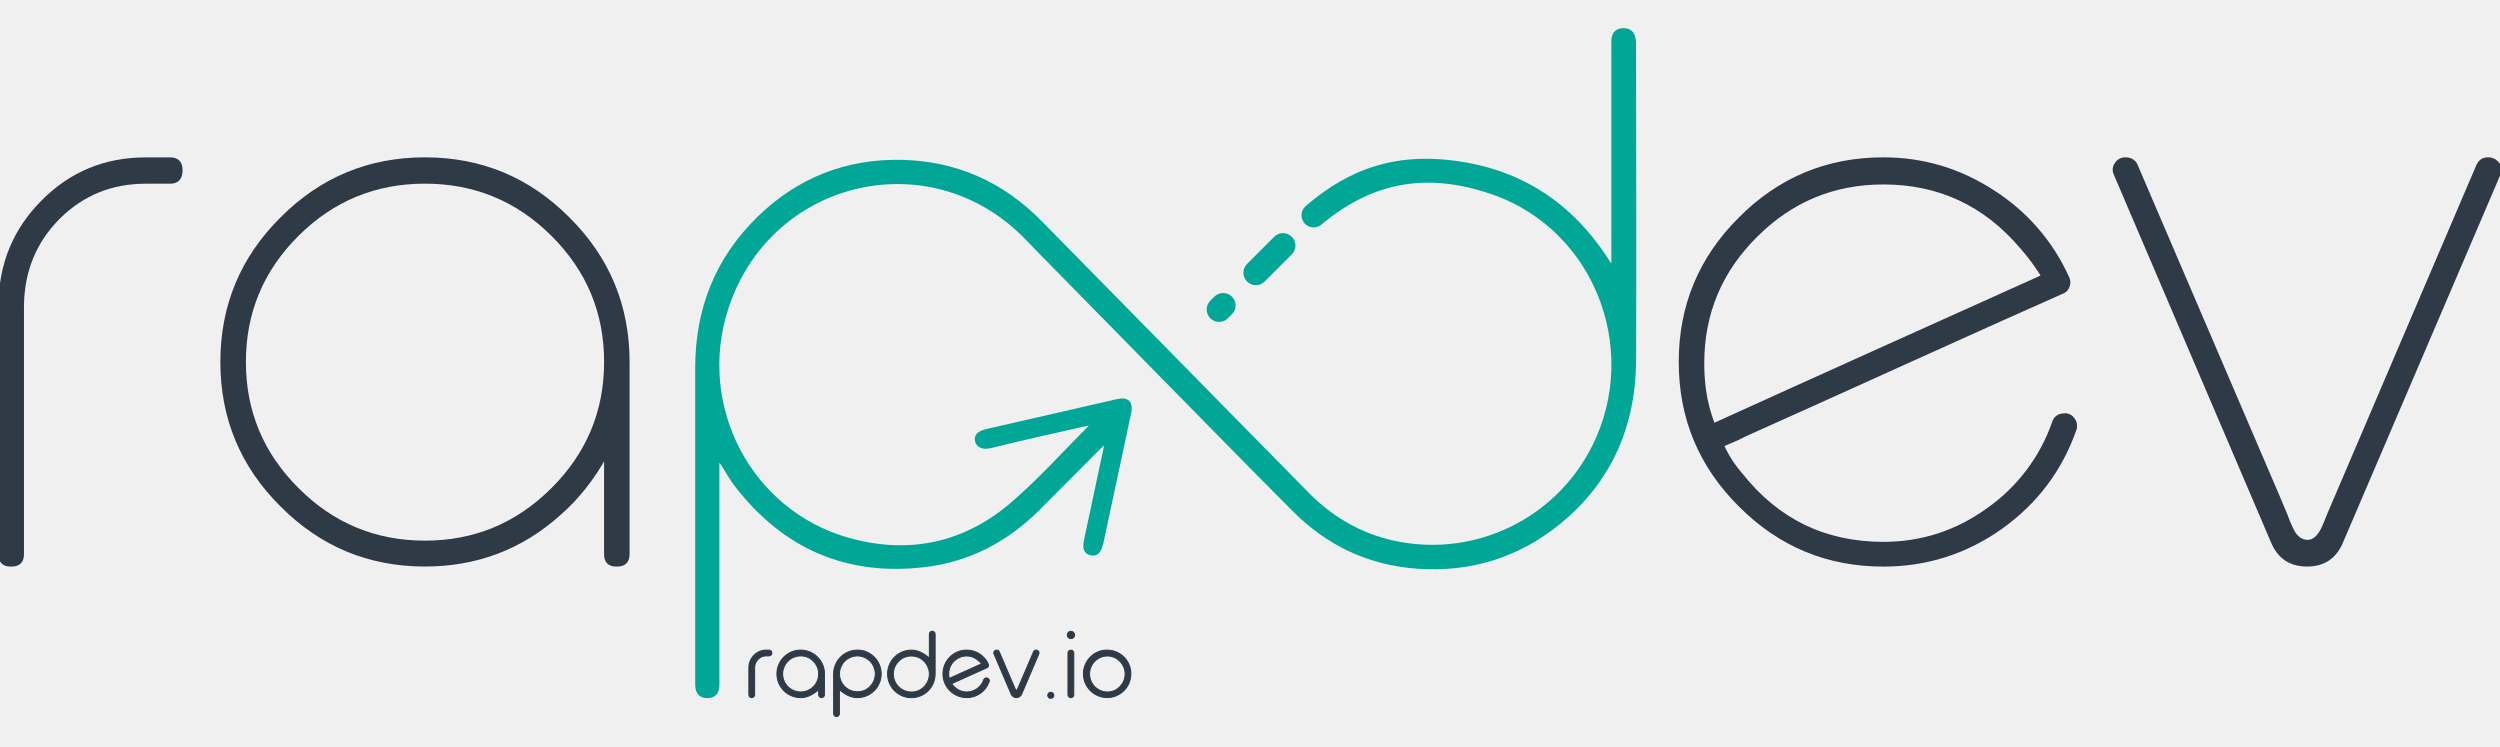
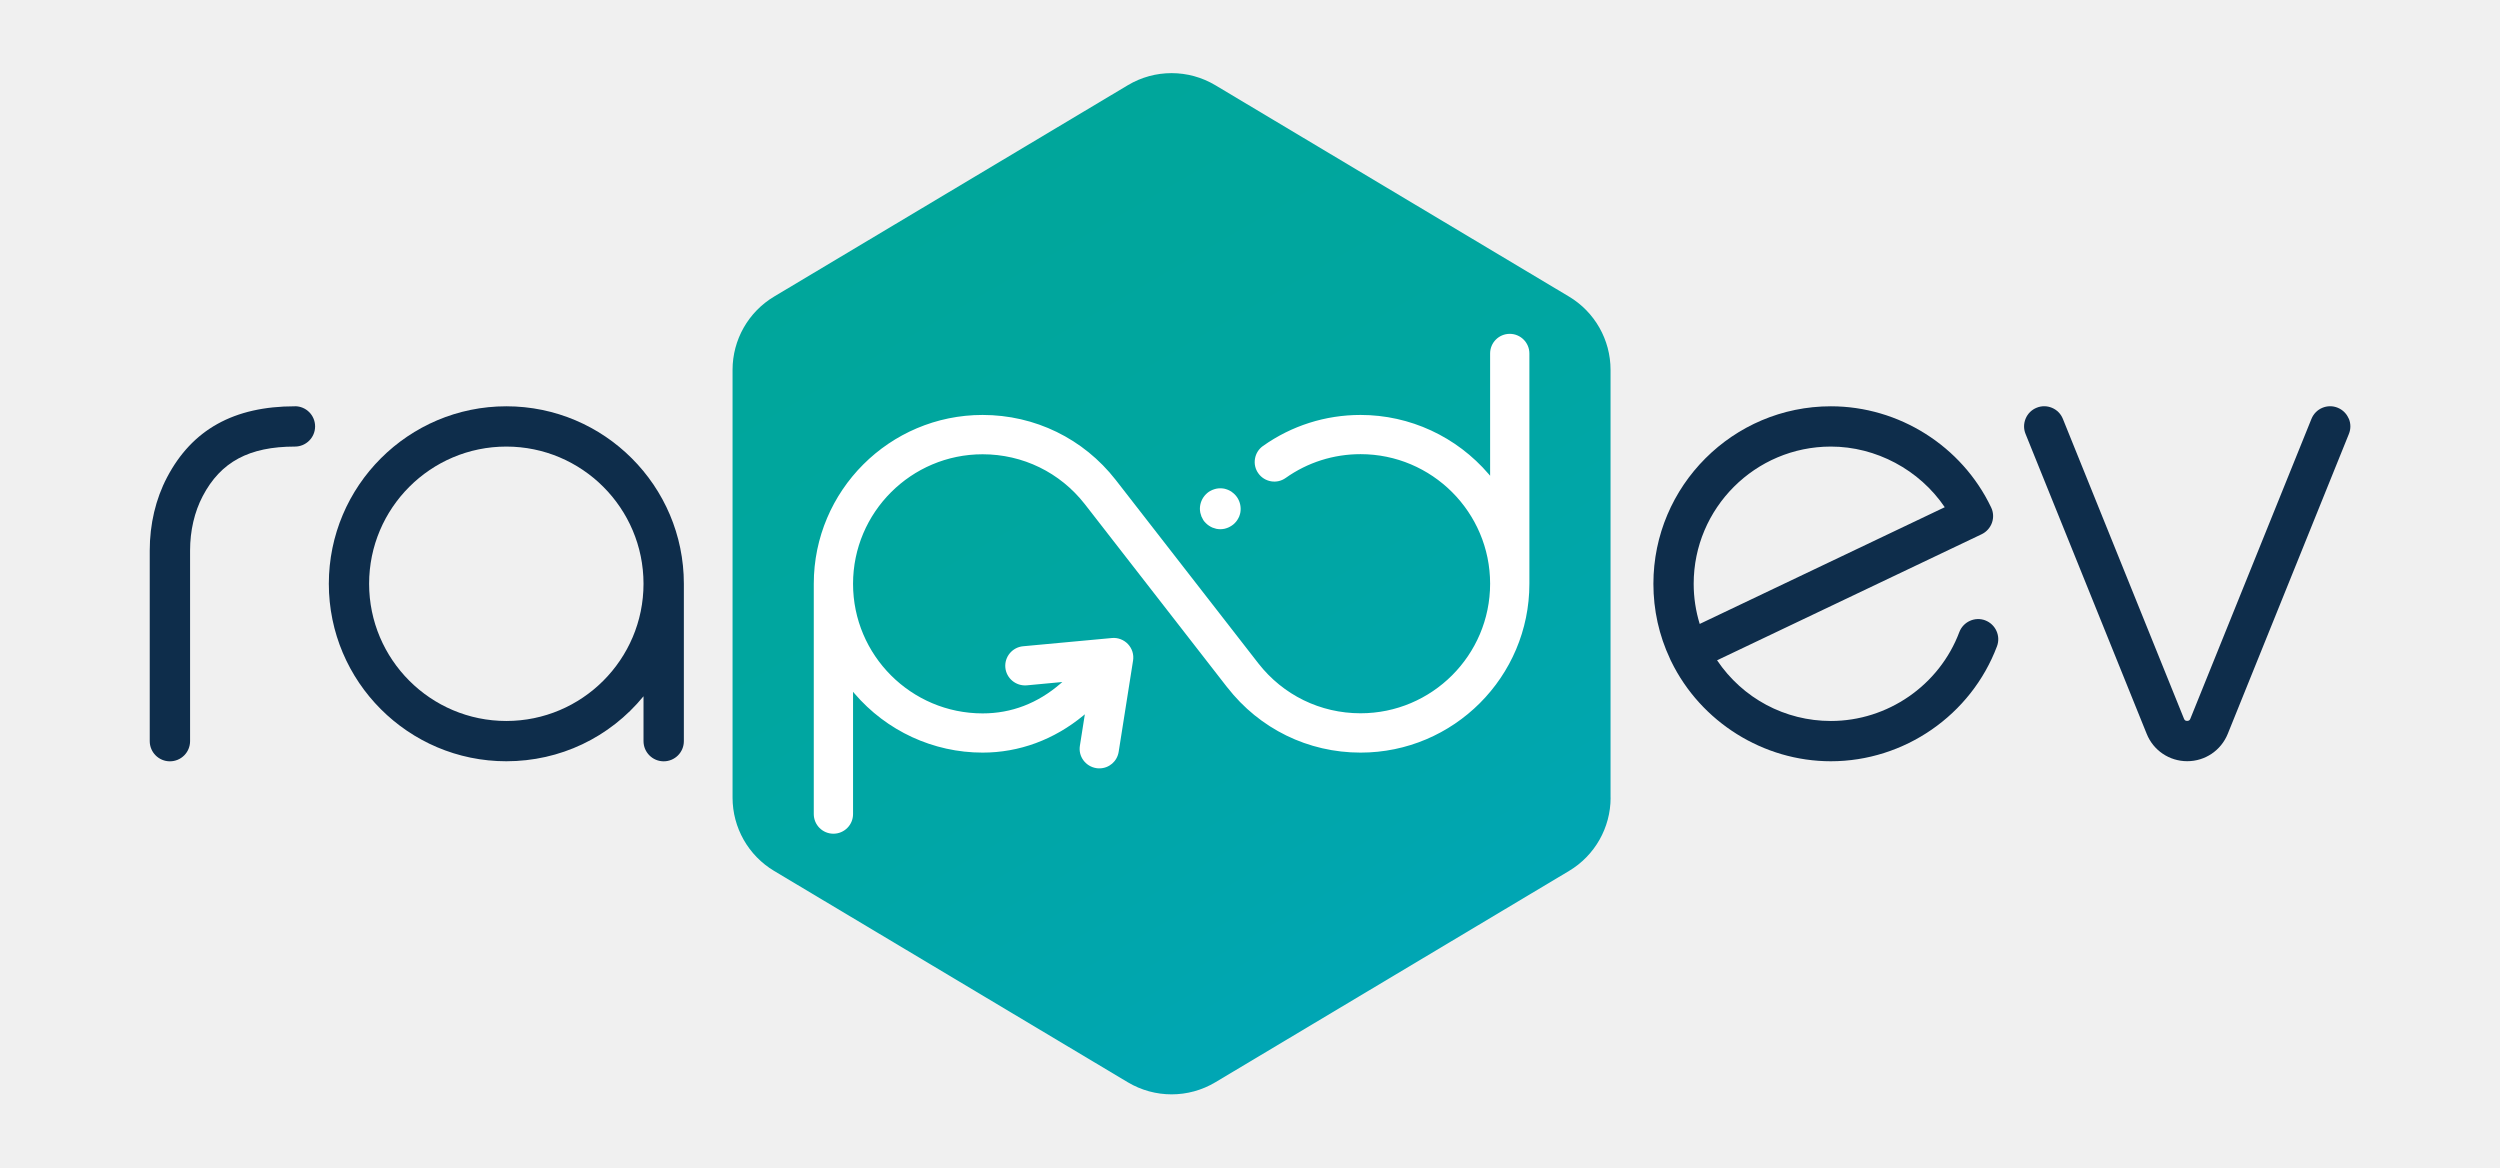
- <svg xmlns="http://www.w3.org/2000/svg" id="Layer_1" data-name="Layer 1" viewBox="0 0 2434.99 726.87">
+ <svg xmlns="http://www.w3.org/2000/svg" id="a" viewBox="0 0 418.91 195.63">
  <defs>
-     <style>.cls-1,.cls-2{fill:#2e3a45;stroke:#2e3a45;}.cls-1,.cls-2,.cls-3{stroke-miterlimit:10;}.cls-1,.cls-3{stroke-width:3px;}.cls-3{fill:#00a796;stroke:#00a796;}</style>
+     <style>.c{fill:url(#b);}.d{fill:#fff;}.e{fill:#0e2d4b;}</style>
+     <linearGradient id="b" x1="234.32" y1="163.65" x2="158.3" y2="31.98" gradientUnits="userSpaceOnUse">
+       <stop offset="0" stop-color="#00a6b4" />
+       <stop offset=".13" stop-color="#00a6ae" />
+       <stop offset=".6" stop-color="#00a6a0" />
+       <stop offset="1" stop-color="#00a69b" />
+     </linearGradient>
  </defs>
-   <path class="cls-1" d="M10.14,550.33Q0,550.33,0,539.8V297.14q.39-59.68,41.74-101,41-41.34,100.26-41.35h23.8q10.53,0,10.53,10.92,0,11.72-10.53,11.71H142q-49.93,0-84.65,34.33-34.72,34.72-35.5,85.43V539.8q0,10.53-10.54,10.53Z" />
-   <path class="cls-1" d="M600,550.33q-10.15,0-10.14-10.53v-96q-18.74,33.93-45.26,56.95-55.39,49.56-130.69,49.55-81.92,0-139.66-58.13-58.14-57.74-58.12-139.66t58.12-139.66Q332,154.76,413.91,154.75t139.66,58.13q58.14,57.74,58.13,139.66V539.8q0,10.53-10.53,10.53ZM289.85,228.48Q238,280,238,352.54T289.85,476.6q51.51,51.5,124.06,51.49T538,476.6q51.88-51.5,51.89-124.06T538,228.48q-51.5-51.09-124.06-51.1T289.85,228.48Z" />
-   <path class="cls-1" d="M1694.72,492.2q-58.14-57.74-58.13-139.66t58.13-139.66q57.73-58.12,139.66-58.13,57.73,0,106.5,31.6a193.45,193.45,0,0,1,72.95,83.88,10.49,10.49,0,0,1,.79,7.8q-1.57,4.68-5.08,6.24-53.83,23.79-152.14,68.27-99.87,45.25-151.37,68.27-5.46,2.34-14,6.63c-6,2.61-10.8,4.68-14.43,6.25a113.1,113.1,0,0,0,18.33,28.47q53.05,67.11,138.49,67.1,55.78,0,101.43-32.77a173,173,0,0,0,64.37-85q2.34-7.41,10.92-7.41a9.09,9.09,0,0,1,8.2,4.29,10.26,10.26,0,0,1,1.56,10.14q-20.68,58.9-72.17,95.58-51.51,36.27-114.31,36.28Q1752.47,550.33,1694.72,492.2Zm15.6-262.55q-51.88,51.5-51.88,124.06a204.35,204.35,0,0,0,1.56,25.36,151.76,151.76,0,0,0,9,34.72q53.05-24.19,160.34-72.56,105.72-47.6,160.34-72.17a197.67,197.67,0,0,0-21.07-28.48q-53.05-62.42-134.2-62.42Q1761.82,178.16,1710.32,229.65Z" />
-   <path class="cls-1" d="M2213.18,527.31,2060.26,169.58c-1.56-3.64-1.31-6.89.78-9.76a10,10,0,0,1,9-5.07c5.2,0,8.71,2.09,10.53,6.24l137.71,321.07q3.12,7.41,8.2,19.5a117.42,117.42,0,0,0,5.85,14.05q5.46,11.32,14.82,11.7,8.58.39,14.83-11.7,2.34-4.68,6.24-14.83l8.19-19.11,136.93-320.29q3.12-6.63,9.76-6.63a11.6,11.6,0,0,1,10.14,5.07,9.44,9.44,0,0,1,.78,9.76L2281.06,526.92q-9.36,23.42-33.94,23.41T2213.18,527.31Z" />
-   <path class="cls-2" d="M749.05,633.21a2.66,2.66,0,0,1,2,.81,2.76,2.76,0,0,1,.77,2v.09A2.61,2.61,0,0,1,751,638a2.66,2.66,0,0,1-2,.81h-2.56a11,11,0,0,0-8.11,3.36A11.27,11.27,0,0,0,735,650.3v26.46a2.75,2.75,0,0,1-2.73,2.73h-.14a2.77,2.77,0,0,1-2.73-2.73V650.3a17,17,0,0,1,5-12.11,16.45,16.45,0,0,1,12.1-5Z" />
-   <path class="cls-2" d="M796.23,640A22.32,22.32,0,0,1,803,656.35v20.41a2.77,2.77,0,0,1-2.74,2.73h-.13a2.77,2.77,0,0,1-2.74-2.73v-5.07q-8.79,7.8-17.53,7.8A23.14,23.14,0,1,1,796.23,640Zm-28.79,4a17.55,17.55,0,1,0,24.8,0,16.73,16.73,0,0,0-12.38-5.15A16.94,16.94,0,0,0,767.44,644Z" />
-   <path class="cls-2" d="M814.7,697.92a2.75,2.75,0,0,1-2.73-2.73V656.26a23.15,23.15,0,1,1,23.14,23.23q-8.79,0-17.54-7.8v23.5a2.64,2.64,0,0,1-.8,1.93,2.68,2.68,0,0,1-1.93.8Zm32.79-29.28a17.48,17.48,0,1,0-12.38,5.16A16.9,16.9,0,0,0,847.49,668.64Z" />
-   <path class="cls-2" d="M908.07,614.82a2.71,2.71,0,0,1,1.93.77,2.66,2.66,0,0,1,.81,2v38.93a23.15,23.15,0,1,1-23.14-23.28q8.75,0,17.53,7.8V617.56a2.66,2.66,0,0,1,.81-2,2.71,2.71,0,0,1,1.93-.77Zm-32.82,29.24a17.56,17.56,0,0,0,12.42,30,16.7,16.7,0,0,0,12.38-5.16,17.5,17.5,0,0,0,0-24.8,16.73,16.73,0,0,0-12.38-5.15A16.93,16.93,0,0,0,875.25,644.06Z" />
-   <path class="cls-2" d="M962.61,646.75a2.67,2.67,0,0,1,.09,2.11,2.77,2.77,0,0,1-1.44,1.53l-16.5,7.44q-12.71,5.74-18,8.12Q933,674,941.57,674a17.5,17.5,0,0,0,16.55-11.79,2.62,2.62,0,0,1,2.69-1.89,2.69,2.69,0,0,1,2.29,1.17,2.59,2.59,0,0,1,.31,2.51,22.46,22.46,0,0,1-8.29,11.12,22.82,22.82,0,0,1-13.55,4.35,23.14,23.14,0,1,1,0-46.28,23.12,23.12,0,0,1,21,13.54Zm-21-7.84A17.52,17.52,0,0,0,924,656.49a34.52,34.52,0,0,0,.45,4.35l31.61-14.31Q949.74,638.91,941.57,638.91Z" />
-   <path class="cls-2" d="M990,672.27c.44,0,.92-.61,1.43-1.84l.23-.54,15-35a2.53,2.53,0,0,1,2.51-1.7h.09a2.71,2.71,0,0,1,2.51,3.81l-16.68,39a5.49,5.49,0,0,1-10.23,0l-16.68-39a2.61,2.61,0,0,1,.23-2.6,2.57,2.57,0,0,1,2.28-1.21h.09a2.54,2.54,0,0,1,2.51,1.7l15,35,.22.54C989.08,671.66,989.56,672.27,990,672.27Z" />
-   <path class="cls-2" d="M1020.5,677.29a3,3,0,0,1,.85-2.14,2.76,2.76,0,0,1,2.09-.9,3.06,3.06,0,0,1,3,3,2.77,2.77,0,0,1-.89,2.08,3,3,0,0,1-2.14.86,2.84,2.84,0,0,1-2.09-.86A2.81,2.81,0,0,1,1020.5,677.29Z" />
-   <path class="cls-2" d="M1043.11,622a3.51,3.51,0,0,1-2.56-1,3.47,3.47,0,0,1-1-2.56,3.4,3.4,0,0,1,1-2.51,3.47,3.47,0,0,1,2.56-1,3.59,3.59,0,0,1,3.58,3.54,3.58,3.58,0,0,1-3.58,3.59Zm0,11.21a2.63,2.63,0,0,1,1.93.81,2.67,2.67,0,0,1,.81,2v40.77a2.77,2.77,0,0,1-2.74,2.73h-.09a2.69,2.69,0,0,1-2-.81,2.61,2.61,0,0,1-.81-1.92V636a2.77,2.77,0,0,1,2.78-2.78Z" />
-   <path class="cls-2" d="M1078.36,633.21A23.11,23.11,0,1,1,1062,640,22.3,22.3,0,0,1,1078.36,633.21Zm0,5.7a17.56,17.56,0,0,0,0,35.11,16.66,16.66,0,0,0,12.37-5.16,17.48,17.48,0,0,0,0-24.8A16.69,16.69,0,0,0,1078.36,638.91Z" />
-   <path class="cls-3" d="M1194.9,308.93l3.93-3.92a10.6,10.6,0,1,0-15-15l-3.93,3.92a10.6,10.6,0,0,0,15,15Z" />
-   <path class="cls-3" d="M1230.69,273.14l26.45-26.45a10.6,10.6,0,0,0-15-15l-26.45,26.45a10.6,10.6,0,0,0,15,15Z" />
-   <path class="cls-3" d="M1592,46.66a56.61,56.61,0,0,0-.35-8.45c-1-6.57-4.67-9.54-11-9.24-6.12.28-9.35,3.72-9.68,10.45-.11,2.26,0,4.52,0,6.78q0,103.43,0,206.84c0,2.87-.21,5.73-.32,8.59-33.5-55.79-80.16-91.13-144.36-102.14-65.31-11.2-111.56,6.46-153,41.85l0,0c-.1.1-.22.16-.32.26l-.82.83a10.29,10.29,0,0,0,13.56,15.42h0c-.56.5-1,.9,0,0,51.15-42.8,104.9-51.73,167.87-30,104.56,36,149.23,161.44,92.92,257.51A175.48,175.48,0,0,1,1357.1,528c-32.6-7.24-60.34-23.47-83.67-47.18q-130.22-132.3-260.28-264.75c-37-37.6-82.06-57.67-134.65-58.86-53.89-1.22-100.92,17.25-139.61,55-40.94,39.92-60.3,89.11-60.26,146.17q.11,152.16,0,304.33c0,2-.07,4,.09,5.93.55,6.58,4,9.87,10.28,9.85s9.7-3.39,10.13-10c.16-2.53.05-5.08.05-7.62V448.47l1.46-.34c1.09,1.47,2.25,2.87,3.24,4.4,4.29,6.63,8.07,13.66,12.87,19.9,47,61.09,109,87.88,185.53,78.22,42.49-5.37,78.85-24.79,109.22-55.08,19.4-19.36,38.63-38.89,58-58.31,2.1-2.12,4.38-4.07,7.85-7.27-.45,3.27-.55,4.64-.84,6q-7.47,35.21-15,70.39c-1.47,6.9-3,13.78-4.36,20.71-1.41,7.48.28,11.19,5.25,12.28,5.39,1.18,8.51-1.63,10.44-9.37.13-.54.31-1.08.43-1.63q13.47-62.93,26.91-125.84c2.24-10.5-1.82-14.63-12.12-12.28q-63.52,14.5-127,29.11c-7.85,1.8-11,5.05-9.92,10.07,1,4.45,5.6,7.58,13.7,5.56,29.56-7.36,59.33-13.86,89-20.64,2.9-.67,5.86-1.08,9.37-1.71-.74,1.47-1,2.37-1.51,2.92-24.55,24.59-47.92,50.55-74,73.4-47,41.16-102.05,53.22-162.11,36.1-94.81-27-148.39-128.77-117.94-223.9,40.53-126.62,194.85-164.08,288-73.29,6.06,5.92,11.81,12.15,17.75,18.2q57.89,59,115.81,117.93c43.79,44.51,87.39,89.21,131.54,133.36,33.22,33.23,73.69,52,120.6,55.14,50.82,3.38,96.89-10.75,136.56-42.82,50.57-40.88,73.91-95.21,74.15-159.51C1592.42,249,1592.08,147.82,1592,46.66Z" />
+   <g>
+     <path class="e" d="M49.42,68.08c-10.22,0-17.23,3.9-21.43,11.91-1.9,3.61-2.9,7.85-2.9,12.26v31.94c0,1.86,1.51,3.38,3.38,3.38s3.38-1.51,3.38-3.38v-31.94c0-3.32,.73-6.47,2.12-9.12,3.01-5.74,7.78-8.3,15.45-8.3,1.86,0,3.38-1.51,3.38-3.38s-1.51-3.38-3.38-3.38Z" />
+     <path class="e" d="M393.55,70.13c-.35-.83-1.01-1.47-1.84-1.81-.83-.34-1.75-.33-2.58,.02-.83,.35-1.47,1.01-1.81,1.84l-20.3,50.26c-.06,.15-.18,.36-.53,.36-.27,0-.43-.11-.53-.36l-20.3-50.26c-.34-.84-.98-1.49-1.81-1.84-.83-.35-1.75-.36-2.58-.02-.84,.34-1.49,.98-1.84,1.81-.35,.83-.36,1.75-.02,2.58l20.3,50.26c1.12,2.78,3.79,4.58,6.79,4.58s5.66-1.8,6.79-4.58l20.3-50.26c.34-.84,.33-1.75-.02-2.58Z" />
+     <path class="e" d="M332.66,103.95c-1.74-.66-3.69,.23-4.35,1.97-3.35,8.91-12,14.89-21.52,14.89-7.68,0-14.78-3.79-19.07-10.17l44.33-21.12c.8-.38,1.43-1.08,1.73-1.92,.3-.85,.25-1.77-.14-2.58-4.91-10.29-15.45-16.94-26.85-16.94-16.4,0-29.74,13.34-29.74,29.74,0,4.4,.94,8.64,2.79,12.58,.03,.07,.06,.14,.09,.21,.04,.07,.07,.15,.1,.2,4.96,10.18,15.46,16.75,26.75,16.75,12.32,0,23.5-7.74,27.84-19.26,.66-1.74-.23-3.69-1.97-4.35Zm-25.87-29.12c7.56,0,14.83,3.88,19.08,10.16l-41.06,19.56c-.67-2.18-1.01-4.44-1.01-6.73,0-12.68,10.31-22.99,22.99-22.99Z" />
+     <path class="e" d="M84.84,68.08c-16.4,0-29.74,13.34-29.74,29.74s13.34,29.74,29.74,29.74c8.99,0,17.31-3.96,22.99-10.89v7.52c0,1.86,1.51,3.38,3.38,3.38s3.38-1.51,3.38-3.38v-26.37c0-16.4-13.34-29.74-29.74-29.74Zm0,52.73c-12.68,0-22.99-10.31-22.99-22.99s10.31-22.99,22.99-22.99,22.99,10.31,22.99,22.99-10.31,22.99-22.99,22.99Z" />
+   </g>
+   <path class="c" d="M269.87,133.66V61.97c0-5.03-2.65-9.7-6.97-12.28L203.65,14.28c-4.52-2.7-10.16-2.7-14.67,0l-59.26,35.41c-4.32,2.58-6.97,7.24-6.97,12.28v71.69c0,5.03,2.65,9.7,6.97,12.28l59.26,35.41c4.52,2.7,10.16,2.7,14.67,0l59.26-35.41c4.32-2.58,6.97-7.24,6.97-12.28Z" />
+   <path class="d" d="M206.36,82.39c-.18-.11-.38-.22-.59-.31-.22-.1-.46-.15-.64-.2-.22-.04-.44-.06-.66-.06s-.45,.02-.67,.07c-.17,.04-.4,.1-.64,.2-.19,.08-.39,.19-.59,.31-.18,.12-.35,.27-.51,.43-.64,.64-1,1.52-1,2.42,0,.19,.02,.39,.07,.67,.06,.25,.12,.45,.19,.63,.09,.21,.2,.41,.31,.6,.12,.18,.27,.36,.43,.51,.17,.17,.34,.31,.51,.42,.2,.13,.39,.24,.6,.33,.21,.08,.43,.15,.64,.2,.52,.09,.81,.09,1.34,0,.2-.05,.42-.11,.63-.2,.21-.09,.41-.2,.59-.32,.18-.11,.35-.25,.52-.42,.17-.17,.31-.34,.42-.51,.12-.18,.23-.38,.33-.6,.08-.22,.15-.43,.19-.63,.04-.22,.06-.44,.06-.66,0-.9-.36-1.79-.99-2.42-.16-.16-.33-.3-.52-.43Z" />
+   <path class="d" d="M205.65,115.18c5.41,6.95,13.55,10.93,22.33,10.93,15.6,0,28.29-12.69,28.29-28.29V59.23c0-1.81-1.47-3.29-3.29-3.29s-3.29,1.47-3.29,3.29v20.49l-.22-.26c-5.4-6.31-13.23-9.93-21.49-9.93-5.9,0-11.55,1.8-16.35,5.2-.72,.51-1.19,1.26-1.34,2.13s.05,1.74,.56,2.45c.51,.72,1.27,1.19,2.13,1.34,.86,.15,1.73-.05,2.45-.56,3.68-2.61,8.02-3.99,12.55-3.99,11.97,0,21.71,9.74,21.71,21.71s-9.74,21.71-21.71,21.71c-6.74,0-12.98-3.05-17.13-8.37l-23.91-30.75c-5.4-6.91-13.53-10.87-22.29-10.87-15.6,0-28.29,12.69-28.29,28.29v38.59c0,1.81,1.47,3.29,3.29,3.29s3.29-1.47,3.29-3.29v-20.49l.22,.26c5.4,6.31,13.23,9.93,21.49,9.93,6.12,0,11.96-2.15,16.88-6.21l.25-.21-.83,5.27c-.14,.87,.07,1.74,.59,2.44s1.28,1.17,2.15,1.31c.17,.03,.35,.04,.52,.04,1.63,0,2.99-1.17,3.24-2.78l2.41-15.28c.16-1.01-.15-2.01-.85-2.76-.69-.73-1.7-1.12-2.7-1.02l-14.88,1.38c-1.8,.17-3.14,1.77-2.97,3.58,.17,1.79,1.77,3.12,3.58,2.97l5.97-.56-.3,.26c-3.84,3.32-8.23,5-13.06,5-11.97,0-21.71-9.74-21.71-21.71s9.74-21.71,21.71-21.71c6.73,0,12.97,3.04,17.12,8.35l23.88,30.72Z" />
</svg>
